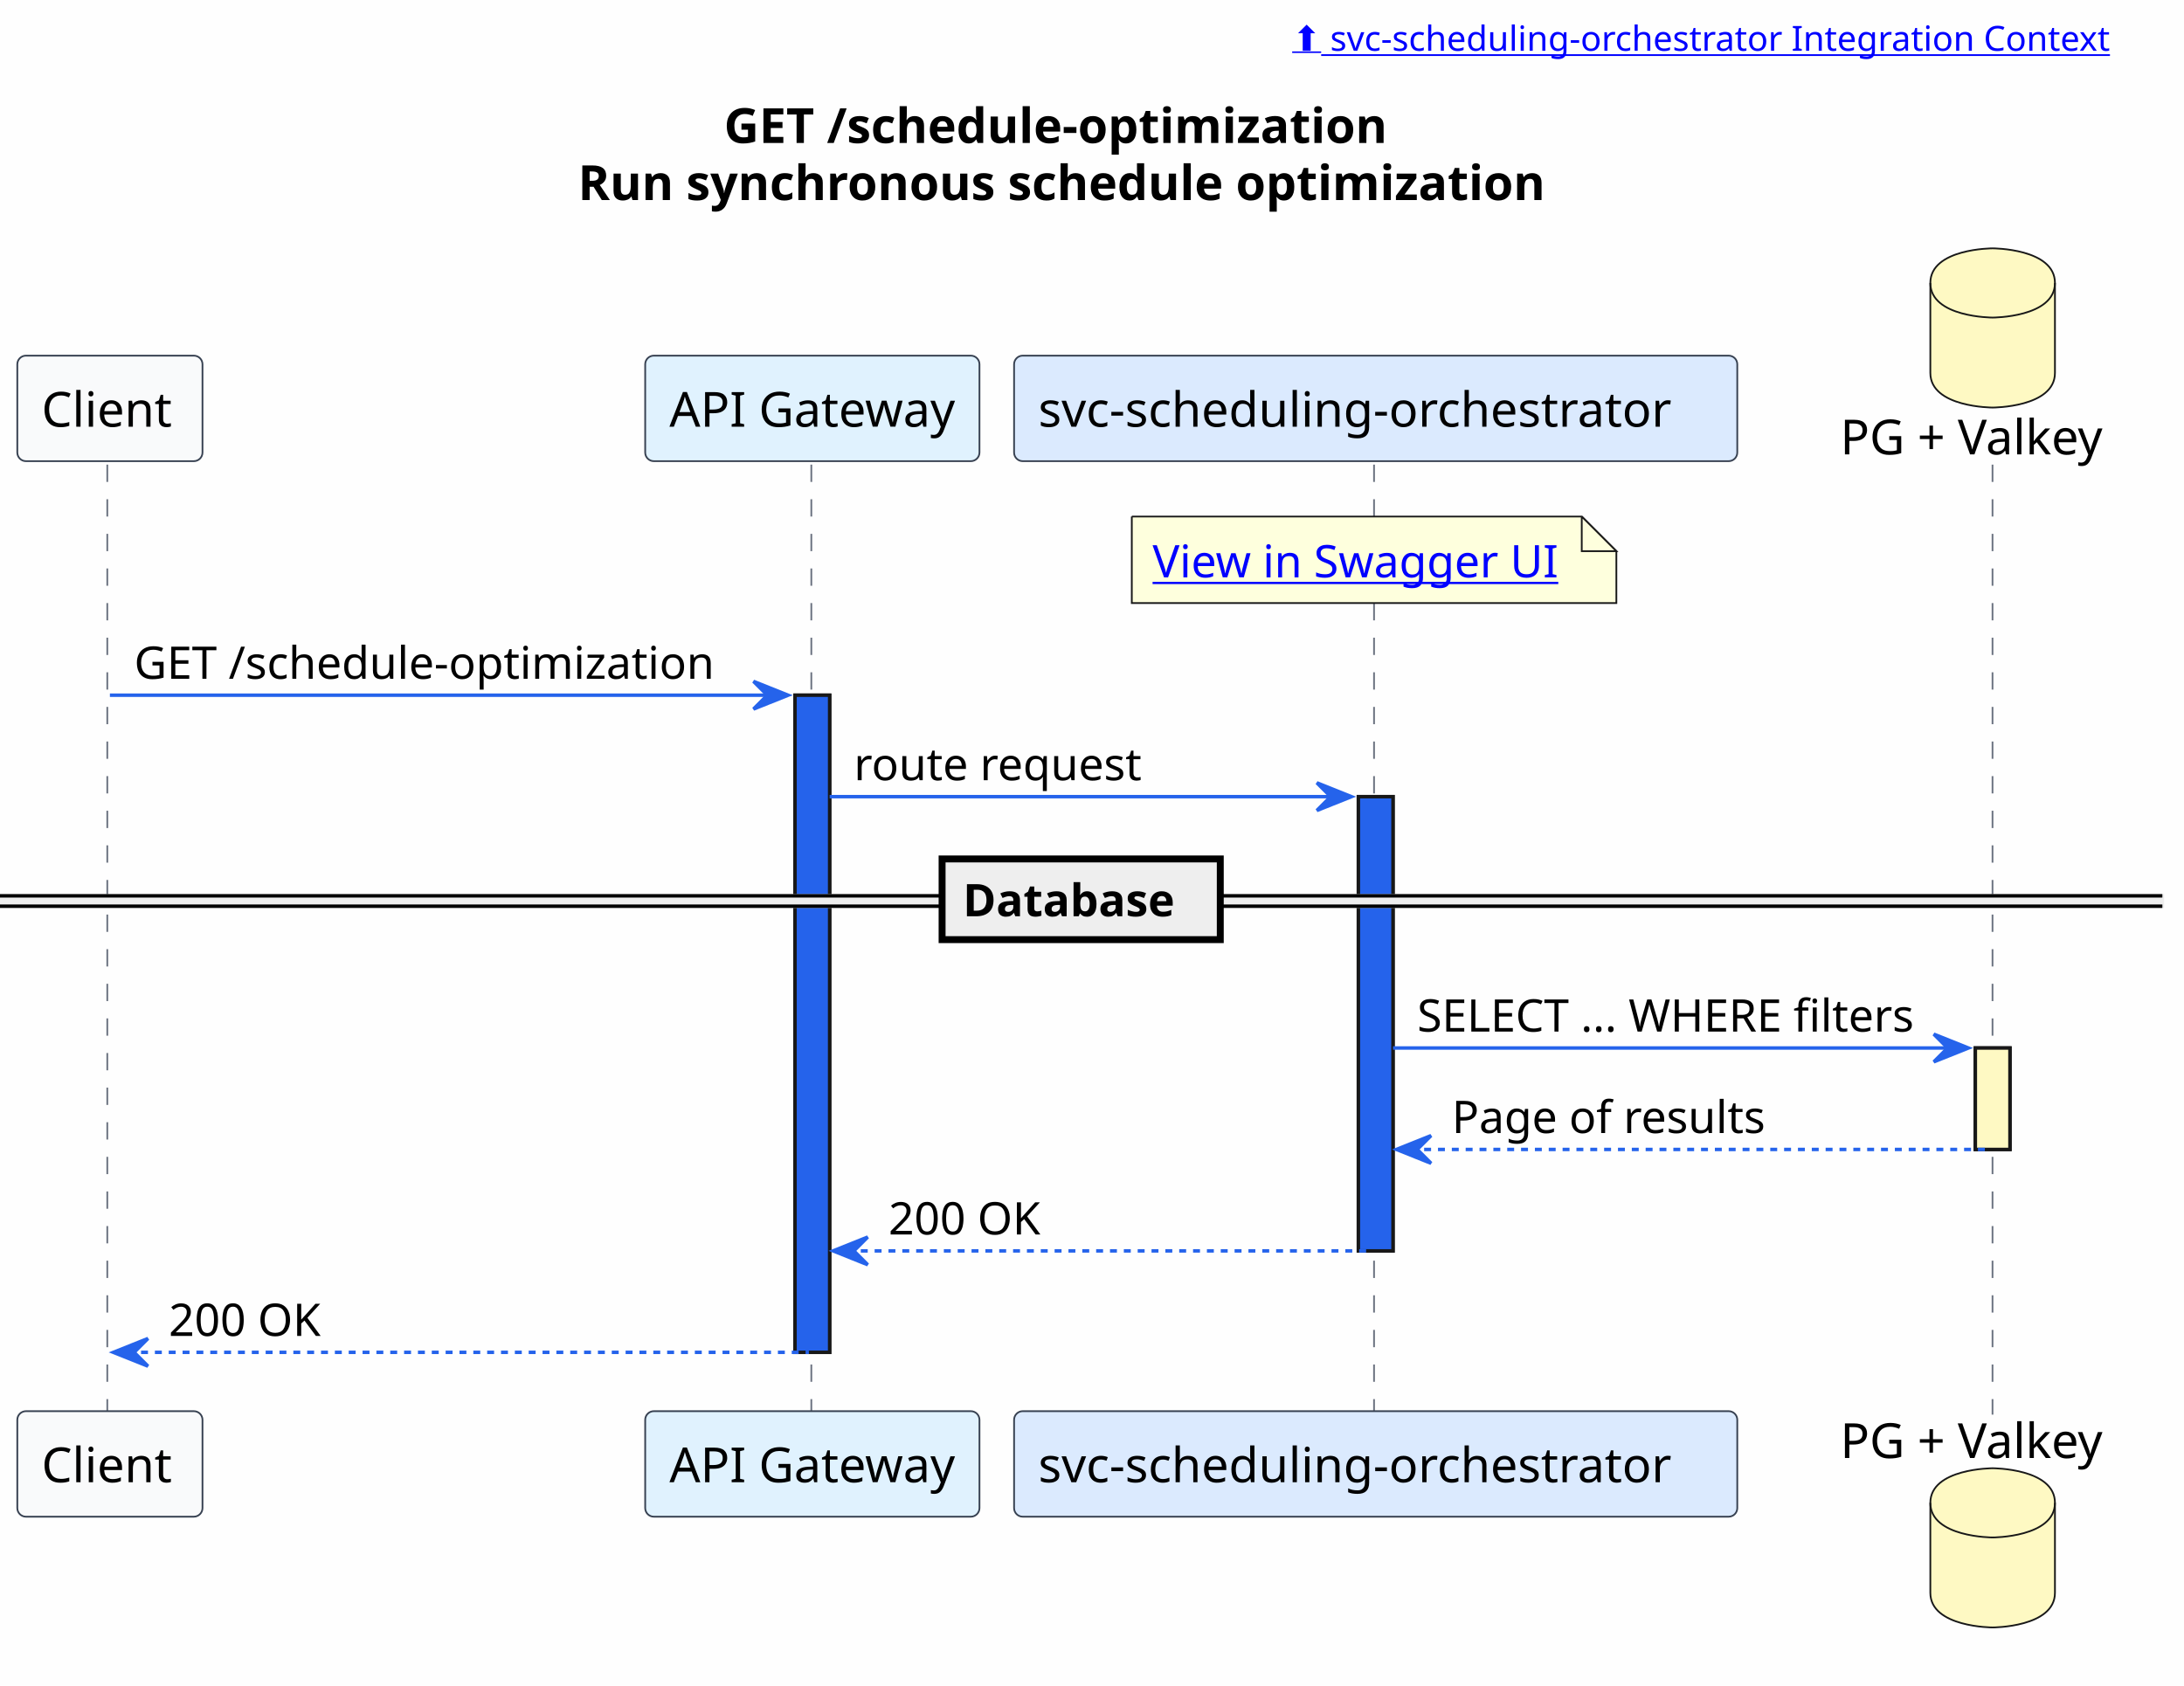
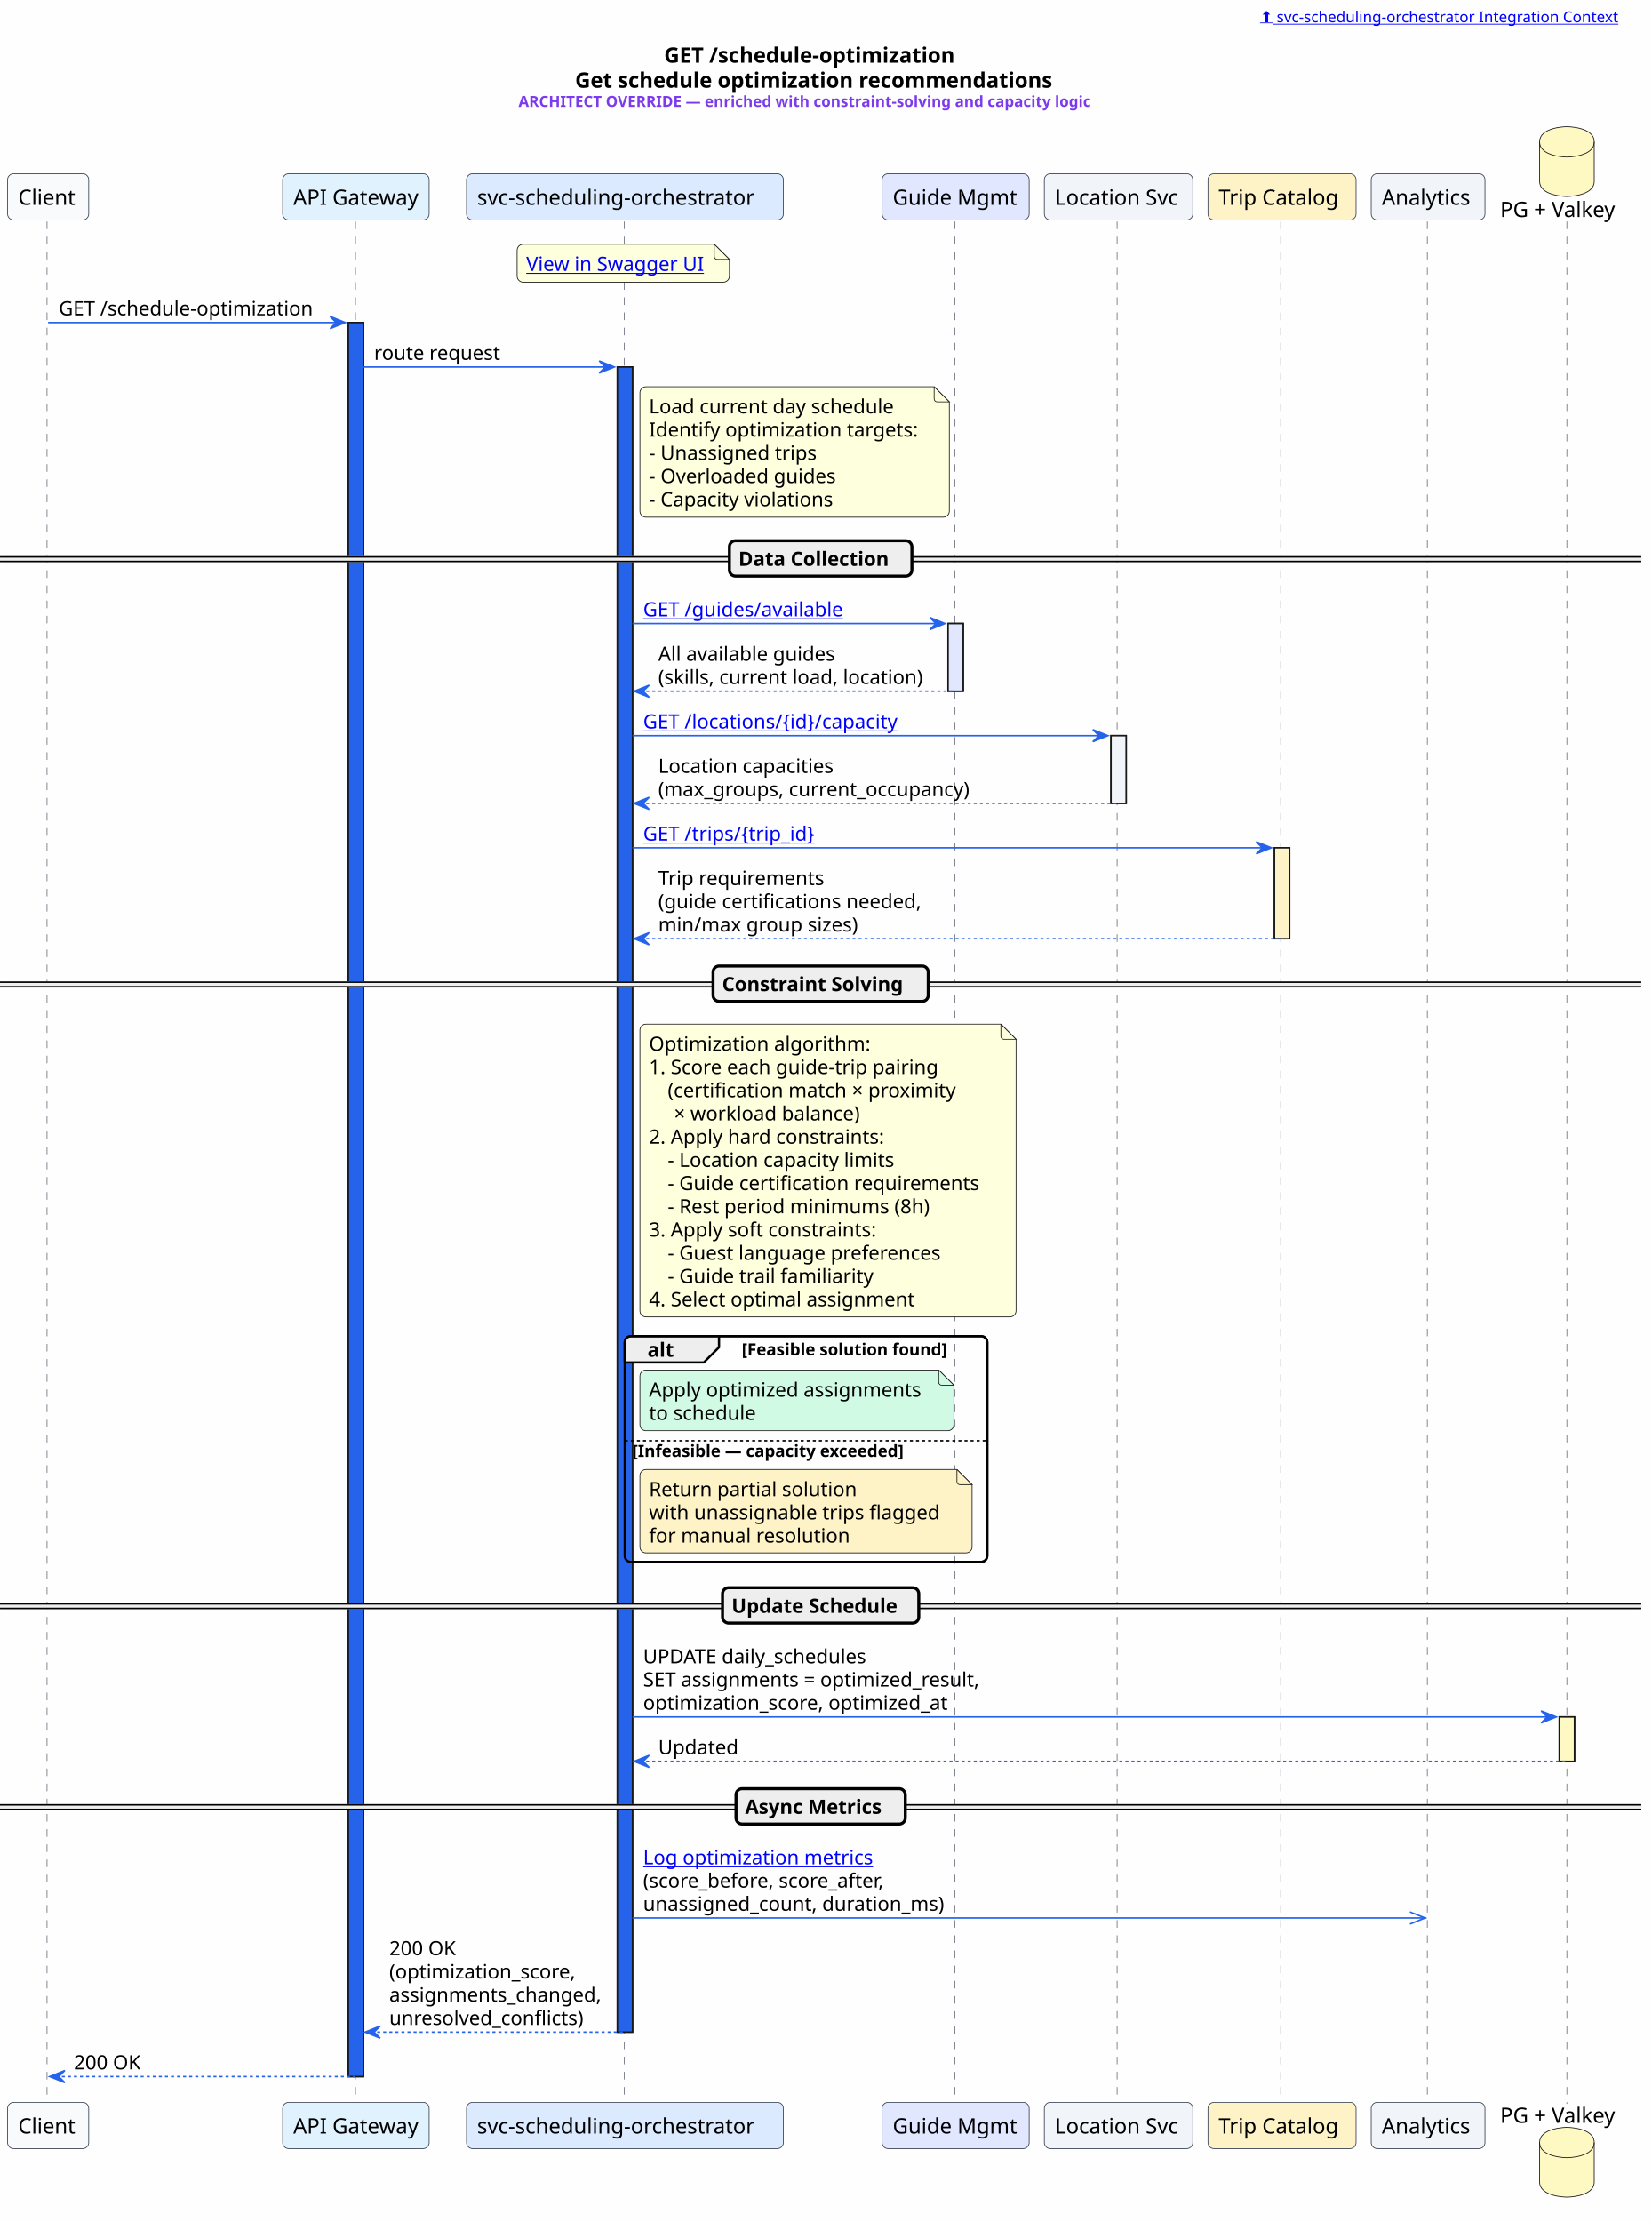
- <svg xmlns="http://www.w3.org/2000/svg" xmlns:xlink="http://www.w3.org/1999/xlink" contentStyleType="text/css" data-diagram-type="SEQUENCE" height="487px" preserveAspectRatio="none" style="width:631px;height:487px;background:#FEFEFE;" version="1.1" viewBox="0 0 631 487" width="631px" zoomAndPan="magnify">
+ <svg xmlns="http://www.w3.org/2000/svg" xmlns:xlink="http://www.w3.org/1999/xlink" contentStyleType="text/css" data-diagram-type="SEQUENCE" height="1465px" preserveAspectRatio="none" style="width:1089px;height:1465px;background:#FEFEFE;" version="1.1" viewBox="0 0 1089 1465" width="1089px" zoomAndPan="magnify">
  <defs />
  <g>
-     <rect fill="#FEFEFE" height="487" style="stroke:none;stroke-width:1;" width="631" x="0" y="0" />
-     <text fill="#000000" font-family="'Segoe UI'" font-size="14" font-weight="bold" lengthAdjust="spacing" textLength="205.406" x="209.172" y="41.312">GET /schedule-optimization</text>
-     <text fill="#000000" font-family="'Segoe UI'" font-size="14" font-weight="bold" lengthAdjust="spacing" textLength="289.789" x="166.981" y="57.801">Run synchronous schedule optimization</text>
-     <g>
-       <rect fill="#2563EB" height="189.863" style="stroke:#181818;stroke-width:1;" width="10" x="229.699" y="200.863" />
-     </g>
-     <g>
-       <rect fill="#2563EB" height="131.242" style="stroke:#181818;stroke-width:1;" width="10" x="392.462" y="230.174" />
-     </g>
-     <g>
-       <rect fill="#FEF9C3" height="29.311" style="stroke:#181818;stroke-width:1;" width="10" x="570.714" y="302.795" />
-     </g>
+     <rect fill="#FEFEFE" height="1465" style="stroke:none;stroke-width:1;" width="1089" x="0" y="0" />
+     <text fill="#000000" font-family="'Segoe UI'" font-size="14" font-weight="bold" lengthAdjust="spacing" textLength="205.406" x="437.955" y="41.312">GET /schedule-optimization</text>
+     <text fill="#000000" font-family="'Segoe UI'" font-size="14" font-weight="bold" lengthAdjust="spacing" textLength="322.882" x="379.217" y="57.801">Get schedule optimization recommendations</text>
+     <text fill="#7C3AED" font-family="'Segoe UI'" font-size="10" font-weight="bold" lengthAdjust="spacing" textLength="397.529" x="341.893" y="70.422">ARCHITECT OVERRIDE — enriched with constraint-solving and capacity logic</text>
+     <g>
+       <rect fill="#2563EB" height="1156.482" style="stroke:#181818;stroke-width:1;" width="10" x="229.699" y="212.641" />
+     </g>
+     <g>
+       <rect fill="#2563EB" height="1097.861" style="stroke:#181818;stroke-width:1;" width="10" x="407.118" y="241.951" />
+     </g>
+     <g>
+       <rect fill="#E0E7FF" height="44.621" style="stroke:#181818;stroke-width:1;" width="10" x="625.162" y="411.125" />
+     </g>
+     <g>
+       <rect fill="#F1F5F9" height="44.621" style="stroke:#181818;stroke-width:1;" width="10" x="732.619" y="485.057" />
+     </g>
+     <g>
+       <rect fill="#FEF3C7" height="59.932" style="stroke:#181818;stroke-width:1;" width="10" x="840.396" y="558.988" />
+     </g>
+     <g>
+       <rect fill="#FEF9C3" height="29.311" style="stroke:#181818;stroke-width:1;" width="10" x="1028.279" y="1132.018" />
+     </g>
+     <rect fill="none" height="148.818" rx="4" ry="4" style="stroke:#000000;stroke-width:1.5;" width="239.009" x="412" y="880.957" />
    <g class="participant-lifeline" data-entity-uid="part1" data-qualified-name="Client" id="part1-lifeline">
      <g>
-         <rect fill="#000000" fill-opacity="0" height="274.484" width="8" x="27.752" y="134.242" />
-         <line style="stroke:#6B7280;stroke-width:0.5;stroke-dasharray:5,5;" x1="31" x2="31" y1="134.242" y2="408.727" />
+         <rect fill="#000000" fill-opacity="0" height="1241.103" width="8" x="27.752" y="146.019" />
+         <line style="stroke:#6B7280;stroke-width:0.5;stroke-dasharray:5,5;" x1="31" x2="31" y1="146.019" y2="1387.123" />
      </g>
    </g>
    <g class="participant-lifeline" data-entity-uid="part2" data-qualified-name="GW" id="part2-lifeline">
      <g>
-         <rect fill="#000000" fill-opacity="0" height="274.484" width="8" x="230.699" y="134.242" />
-         <line style="stroke:#6B7280;stroke-width:0.5;stroke-dasharray:5,5;" x1="234.41" x2="234.41" y1="134.242" y2="408.727" />
+         <rect fill="#000000" fill-opacity="0" height="1241.103" width="8" x="230.699" y="146.019" />
+         <line style="stroke:#6B7280;stroke-width:0.5;stroke-dasharray:5,5;" x1="234.41" x2="234.41" y1="146.019" y2="1387.123" />
      </g>
    </g>
    <g class="participant-lifeline" data-entity-uid="part3" data-qualified-name="Svc" id="part3-lifeline">
      <g>
-         <rect fill="#000000" fill-opacity="0" height="274.484" width="8" x="393.462" y="134.242" />
-         <line style="stroke:#6B7280;stroke-width:0.5;stroke-dasharray:5,5;" x1="396.988" x2="396.988" y1="134.242" y2="408.727" />
-       </g>
-     </g>
-     <g class="participant-lifeline" data-entity-uid="part4" data-qualified-name="DB" id="part4-lifeline">
-       <g>
-         <rect fill="#000000" fill-opacity="0" height="274.484" width="8" x="571.714" y="134.242" />
-         <line style="stroke:#6B7280;stroke-width:0.5;stroke-dasharray:5,5;" x1="575.678" x2="575.678" y1="134.242" y2="408.727" />
+         <rect fill="#000000" fill-opacity="0" height="1241.103" width="8" x="408.118" y="146.019" />
+         <line style="stroke:#6B7280;stroke-width:0.5;stroke-dasharray:5,5;" x1="411.644" x2="411.644" y1="146.019" y2="1387.123" />
+       </g>
+     </g>
+     <g class="participant-lifeline" data-entity-uid="part4" data-qualified-name="GM" id="part4-lifeline">
+       <g>
+         <rect fill="#000000" fill-opacity="0" height="1241.103" width="8" x="626.162" y="146.019" />
+         <line style="stroke:#6B7280;stroke-width:0.5;stroke-dasharray:5,5;" x1="629.668" x2="629.668" y1="146.019" y2="1387.123" />
+       </g>
+     </g>
+     <g class="participant-lifeline" data-entity-uid="part5" data-qualified-name="LS" id="part5-lifeline">
+       <g>
+         <rect fill="#000000" fill-opacity="0" height="1241.103" width="8" x="733.619" y="146.019" />
+         <line style="stroke:#6B7280;stroke-width:0.5;stroke-dasharray:5,5;" x1="736.656" x2="736.656" y1="146.019" y2="1387.123" />
+       </g>
+     </g>
+     <g class="participant-lifeline" data-entity-uid="part6" data-qualified-name="TC" id="part6-lifeline">
+       <g>
+         <rect fill="#000000" fill-opacity="0" height="1241.103" width="8" x="841.396" y="146.019" />
+         <line style="stroke:#6B7280;stroke-width:0.5;stroke-dasharray:5,5;" x1="844.581" x2="844.581" y1="146.019" y2="1387.123" />
+       </g>
+     </g>
+     <g class="participant-lifeline" data-entity-uid="part7" data-qualified-name="AN" id="part7-lifeline">
+       <g>
+         <rect fill="#000000" fill-opacity="0" height="1241.103" width="8" x="937.727" y="146.019" />
+         <line style="stroke:#6B7280;stroke-width:0.5;stroke-dasharray:5,5;" x1="941.212" x2="941.212" y1="146.019" y2="1387.123" />
+       </g>
+     </g>
+     <g class="participant-lifeline" data-entity-uid="part8" data-qualified-name="DB" id="part8-lifeline">
+       <g>
+         <rect fill="#000000" fill-opacity="0" height="1241.103" width="8" x="1029.279" y="146.019" />
+         <line style="stroke:#6B7280;stroke-width:0.5;stroke-dasharray:5,5;" x1="1033.243" x2="1033.243" y1="146.019" y2="1387.123" />
      </g>
    </g>
    <g class="participant participant-head" data-entity-uid="part1" data-qualified-name="Client" id="part1-head">
      <a href="/applications/" target="_top" title="/applications/" xlink:actuate="onRequest" xlink:href="/applications/" xlink:show="new" xlink:title="/applications/" xlink:type="simple">
-         <rect fill="#F9FAFB" height="30.488" rx="2.5" ry="2.5" style="stroke:#374151;stroke-width:0.5;" width="53.505" x="5" y="102.754" />
-         <text fill="#000000" font-family="'Segoe UI'" font-size="14" lengthAdjust="spacing" textLength="39.505" x="12" y="123.289">Client</text>
+         <rect fill="#F9FAFB" height="30.488" rx="4" ry="4" style="stroke:#374151;stroke-width:0.5;" width="53.505" x="5" y="114.531" />
+         <text fill="#000000" font-family="'Segoe UI'" font-size="14" lengthAdjust="spacing" textLength="39.505" x="12" y="135.066">Client</text>
      </a>
    </g>
    <g class="participant participant-tail" data-entity-uid="part1" data-qualified-name="Client" id="part1-tail">
      <a href="/applications/" target="_top" title="/applications/" xlink:actuate="onRequest" xlink:href="/applications/" xlink:show="new" xlink:title="/applications/" xlink:type="simple">
-         <rect fill="#F9FAFB" height="30.488" rx="2.5" ry="2.5" style="stroke:#374151;stroke-width:0.5;" width="53.505" x="5" y="407.727" />
-         <text fill="#000000" font-family="'Segoe UI'" font-size="14" lengthAdjust="spacing" textLength="39.505" x="12" y="428.262">Client</text>
+         <rect fill="#F9FAFB" height="30.488" rx="4" ry="4" style="stroke:#374151;stroke-width:0.5;" width="53.505" x="5" y="1386.123" />
+         <text fill="#000000" font-family="'Segoe UI'" font-size="14" lengthAdjust="spacing" textLength="39.505" x="12" y="1406.658">Client</text>
      </a>
    </g>
    <g class="participant participant-head" data-entity-uid="part2" data-qualified-name="GW" id="part2-head">
      <a href="/actors/#api-gateway" target="_top" title="/actors/#api-gateway" xlink:actuate="onRequest" xlink:href="/actors/#api-gateway" xlink:show="new" xlink:title="/actors/#api-gateway" xlink:type="simple">
-         <rect fill="#E0F2FE" height="30.488" rx="2.5" ry="2.5" style="stroke:#374151;stroke-width:0.5;" width="96.578" x="186.41" y="102.754" />
-         <text fill="#000000" font-family="'Segoe UI'" font-size="14" lengthAdjust="spacing" textLength="82.578" x="193.41" y="123.289">API Gateway</text>
+         <rect fill="#E0F2FE" height="30.488" rx="4" ry="4" style="stroke:#374151;stroke-width:0.5;" width="96.578" x="186.41" y="114.531" />
+         <text fill="#000000" font-family="'Segoe UI'" font-size="14" lengthAdjust="spacing" textLength="82.578" x="193.41" y="135.066">API Gateway</text>
      </a>
    </g>
    <g class="participant participant-tail" data-entity-uid="part2" data-qualified-name="GW" id="part2-tail">
      <a href="/actors/#api-gateway" target="_top" title="/actors/#api-gateway" xlink:actuate="onRequest" xlink:href="/actors/#api-gateway" xlink:show="new" xlink:title="/actors/#api-gateway" xlink:type="simple">
-         <rect fill="#E0F2FE" height="30.488" rx="2.5" ry="2.5" style="stroke:#374151;stroke-width:0.5;" width="96.578" x="186.41" y="407.727" />
-         <text fill="#000000" font-family="'Segoe UI'" font-size="14" lengthAdjust="spacing" textLength="82.578" x="193.41" y="428.262">API Gateway</text>
+         <rect fill="#E0F2FE" height="30.488" rx="4" ry="4" style="stroke:#374151;stroke-width:0.5;" width="96.578" x="186.41" y="1386.123" />
+         <text fill="#000000" font-family="'Segoe UI'" font-size="14" lengthAdjust="spacing" textLength="82.578" x="193.41" y="1406.658">API Gateway</text>
      </a>
    </g>
    <g class="participant participant-head" data-entity-uid="part3" data-qualified-name="Svc" id="part3-head">
      <a href="/microservices/svc-scheduling-orchestrator/" target="_top" title="/microservices/svc-scheduling-orchestrator/" xlink:actuate="onRequest" xlink:href="/microservices/svc-scheduling-orchestrator/" xlink:show="new" xlink:title="/microservices/svc-scheduling-orchestrator/" xlink:type="simple">
-         <rect fill="#DBEAFE" height="30.488" rx="2.5" ry="2.5" style="stroke:#374151;stroke-width:0.5;" width="208.947" x="292.988" y="102.754" />
-         <text fill="#000000" font-family="'Segoe UI'" font-size="14" lengthAdjust="spacing" textLength="194.947" x="299.988" y="123.289">svc-scheduling-orchestrator</text>
+         <rect fill="#DBEAFE" height="30.488" rx="4" ry="4" style="stroke:#374151;stroke-width:0.5;" width="208.947" x="307.644" y="114.531" />
+         <text fill="#000000" font-family="'Segoe UI'" font-size="14" lengthAdjust="spacing" textLength="194.947" x="314.644" y="135.066">svc-scheduling-orchestrator</text>
      </a>
    </g>
    <g class="participant participant-tail" data-entity-uid="part3" data-qualified-name="Svc" id="part3-tail">
      <a href="/microservices/svc-scheduling-orchestrator/" target="_top" title="/microservices/svc-scheduling-orchestrator/" xlink:actuate="onRequest" xlink:href="/microservices/svc-scheduling-orchestrator/" xlink:show="new" xlink:title="/microservices/svc-scheduling-orchestrator/" xlink:type="simple">
-         <rect fill="#DBEAFE" height="30.488" rx="2.5" ry="2.5" style="stroke:#374151;stroke-width:0.5;" width="208.947" x="292.988" y="407.727" />
-         <text fill="#000000" font-family="'Segoe UI'" font-size="14" lengthAdjust="spacing" textLength="194.947" x="299.988" y="428.262">svc-scheduling-orchestrator</text>
-       </a>
-     </g>
-     <g class="participant participant-head" data-entity-uid="part4" data-qualified-name="DB" id="part4-head">
+         <rect fill="#DBEAFE" height="30.488" rx="4" ry="4" style="stroke:#374151;stroke-width:0.5;" width="208.947" x="307.644" y="1386.123" />
+         <text fill="#000000" font-family="'Segoe UI'" font-size="14" lengthAdjust="spacing" textLength="194.947" x="314.644" y="1406.658">svc-scheduling-orchestrator</text>
+       </a>
+     </g>
+     <g class="participant participant-head" data-entity-uid="part4" data-qualified-name="GM" id="part4-head">
+       <a href="/microservices/svc-guide-management/" target="_top" title="/microservices/svc-guide-management/" xlink:actuate="onRequest" xlink:href="/microservices/svc-guide-management/" xlink:show="new" xlink:title="/microservices/svc-guide-management/" xlink:type="simple">
+         <rect fill="#E0E7FF" height="30.488" rx="4" ry="4" style="stroke:#374151;stroke-width:0.5;" width="96.988" x="581.668" y="114.531" />
+         <text fill="#000000" font-family="'Segoe UI'" font-size="14" lengthAdjust="spacing" textLength="82.988" x="588.668" y="135.066">Guide Mgmt</text>
+       </a>
+     </g>
+     <g class="participant participant-tail" data-entity-uid="part4" data-qualified-name="GM" id="part4-tail">
+       <a href="/microservices/svc-guide-management/" target="_top" title="/microservices/svc-guide-management/" xlink:actuate="onRequest" xlink:href="/microservices/svc-guide-management/" xlink:show="new" xlink:title="/microservices/svc-guide-management/" xlink:type="simple">
+         <rect fill="#E0E7FF" height="30.488" rx="4" ry="4" style="stroke:#374151;stroke-width:0.5;" width="96.988" x="581.668" y="1386.123" />
+         <text fill="#000000" font-family="'Segoe UI'" font-size="14" lengthAdjust="spacing" textLength="82.988" x="588.668" y="1406.658">Guide Mgmt</text>
+       </a>
+     </g>
+     <g class="participant participant-head" data-entity-uid="part5" data-qualified-name="LS" id="part5-head">
+       <a href="/microservices/svc-location-services/" target="_top" title="/microservices/svc-location-services/" xlink:actuate="onRequest" xlink:href="/microservices/svc-location-services/" xlink:show="new" xlink:title="/microservices/svc-location-services/" xlink:type="simple">
+         <rect fill="#F1F5F9" height="30.488" rx="4" ry="4" style="stroke:#374151;stroke-width:0.5;" width="97.925" x="688.656" y="114.531" />
+         <text fill="#000000" font-family="'Segoe UI'" font-size="14" lengthAdjust="spacing" textLength="83.925" x="695.656" y="135.066">Location Svc</text>
+       </a>
+     </g>
+     <g class="participant participant-tail" data-entity-uid="part5" data-qualified-name="LS" id="part5-tail">
+       <a href="/microservices/svc-location-services/" target="_top" title="/microservices/svc-location-services/" xlink:actuate="onRequest" xlink:href="/microservices/svc-location-services/" xlink:show="new" xlink:title="/microservices/svc-location-services/" xlink:type="simple">
+         <rect fill="#F1F5F9" height="30.488" rx="4" ry="4" style="stroke:#374151;stroke-width:0.5;" width="97.925" x="688.656" y="1386.123" />
+         <text fill="#000000" font-family="'Segoe UI'" font-size="14" lengthAdjust="spacing" textLength="83.925" x="695.656" y="1406.658">Location Svc</text>
+       </a>
+     </g>
+     <g class="participant participant-head" data-entity-uid="part6" data-qualified-name="TC" id="part6-head">
+       <a href="/microservices/svc-trip-catalog/" target="_top" title="/microservices/svc-trip-catalog/" xlink:actuate="onRequest" xlink:href="/microservices/svc-trip-catalog/" xlink:show="new" xlink:title="/microservices/svc-trip-catalog/" xlink:type="simple">
+         <rect fill="#FEF3C7" height="30.488" rx="4" ry="4" style="stroke:#374151;stroke-width:0.5;" width="97.631" x="796.581" y="114.531" />
+         <text fill="#000000" font-family="'Segoe UI'" font-size="14" lengthAdjust="spacing" textLength="83.631" x="803.581" y="135.066">Trip Catalog</text>
+       </a>
+     </g>
+     <g class="participant participant-tail" data-entity-uid="part6" data-qualified-name="TC" id="part6-tail">
+       <a href="/microservices/svc-trip-catalog/" target="_top" title="/microservices/svc-trip-catalog/" xlink:actuate="onRequest" xlink:href="/microservices/svc-trip-catalog/" xlink:show="new" xlink:title="/microservices/svc-trip-catalog/" xlink:type="simple">
+         <rect fill="#FEF3C7" height="30.488" rx="4" ry="4" style="stroke:#374151;stroke-width:0.5;" width="97.631" x="796.581" y="1386.123" />
+         <text fill="#000000" font-family="'Segoe UI'" font-size="14" lengthAdjust="spacing" textLength="83.631" x="803.581" y="1406.658">Trip Catalog</text>
+       </a>
+     </g>
+     <g class="participant participant-head" data-entity-uid="part7" data-qualified-name="AN" id="part7-head">
+       <a href="/microservices/svc-analytics/" target="_top" title="/microservices/svc-analytics/" xlink:actuate="onRequest" xlink:href="/microservices/svc-analytics/" xlink:show="new" xlink:title="/microservices/svc-analytics/" xlink:type="simple">
+         <rect fill="#F1F5F9" height="30.488" rx="4" ry="4" style="stroke:#374151;stroke-width:0.5;" width="75.031" x="904.212" y="114.531" />
+         <text fill="#000000" font-family="'Segoe UI'" font-size="14" lengthAdjust="spacing" textLength="61.031" x="911.212" y="135.066">Analytics</text>
+       </a>
+     </g>
+     <g class="participant participant-tail" data-entity-uid="part7" data-qualified-name="AN" id="part7-tail">
+       <a href="/microservices/svc-analytics/" target="_top" title="/microservices/svc-analytics/" xlink:actuate="onRequest" xlink:href="/microservices/svc-analytics/" xlink:show="new" xlink:title="/microservices/svc-analytics/" xlink:type="simple">
+         <rect fill="#F1F5F9" height="30.488" rx="4" ry="4" style="stroke:#374151;stroke-width:0.5;" width="75.031" x="904.212" y="1386.123" />
+         <text fill="#000000" font-family="'Segoe UI'" font-size="14" lengthAdjust="spacing" textLength="61.031" x="911.212" y="1406.658">Analytics</text>
+       </a>
+     </g>
+     <g class="participant participant-head" data-entity-uid="part8" data-qualified-name="DB" id="part8-head">
      <a href="/microservices/svc-scheduling-orchestrator/#data-store" target="_top" title="/microservices/svc-scheduling-orchestrator/#data-store" xlink:actuate="onRequest" xlink:href="/microservices/svc-scheduling-orchestrator/#data-store" xlink:show="new" xlink:title="/microservices/svc-scheduling-orchestrator/#data-store" xlink:type="simple">
-         <text fill="#000000" font-family="'Segoe UI'" font-size="14" lengthAdjust="spacing" textLength="82.072" x="531.678" y="131.289">PG + Valkey</text>
-         <path d="M557.714,81.754 C557.714,71.754 575.714,71.754 575.714,71.754 C575.714,71.754 593.714,71.754 593.714,81.754 L593.714,107.754 C593.714,117.754 575.714,117.754 575.714,117.754 C575.714,117.754 557.714,117.754 557.714,107.754 L557.714,81.754" fill="#FEF9C3" style="stroke:#181818;stroke-width:0.5;" />
-         <path d="M557.714,81.754 C557.714,91.754 575.714,91.754 575.714,91.754 C575.714,91.754 593.714,91.754 593.714,81.754" fill="none" style="stroke:#181818;stroke-width:0.5;" />
-       </a>
-     </g>
-     <g class="participant participant-tail" data-entity-uid="part4" data-qualified-name="DB" id="part4-tail">
+         <text fill="#000000" font-family="'Segoe UI'" font-size="14" lengthAdjust="spacing" textLength="82.072" x="989.243" y="143.066">PG + Valkey</text>
+         <path d="M1015.279,93.531 C1015.279,83.531 1033.279,83.531 1033.279,83.531 C1033.279,83.531 1051.279,83.531 1051.279,93.531 L1051.279,119.531 C1051.279,129.531 1033.279,129.531 1033.279,129.531 C1033.279,129.531 1015.279,129.531 1015.279,119.531 L1015.279,93.531" fill="#FEF9C3" style="stroke:#181818;stroke-width:0.5;" />
+         <path d="M1015.279,93.531 C1015.279,103.531 1033.279,103.531 1033.279,103.531 C1033.279,103.531 1051.279,103.531 1051.279,93.531" fill="none" style="stroke:#181818;stroke-width:0.5;" />
+       </a>
+     </g>
+     <g class="participant participant-tail" data-entity-uid="part8" data-qualified-name="DB" id="part8-tail">
      <a href="/microservices/svc-scheduling-orchestrator/#data-store" target="_top" title="/microservices/svc-scheduling-orchestrator/#data-store" xlink:actuate="onRequest" xlink:href="/microservices/svc-scheduling-orchestrator/#data-store" xlink:show="new" xlink:title="/microservices/svc-scheduling-orchestrator/#data-store" xlink:type="simple">
-         <text fill="#000000" font-family="'Segoe UI'" font-size="14" lengthAdjust="spacing" textLength="82.072" x="531.678" y="421.262">PG + Valkey</text>
-         <path d="M557.714,434.215 C557.714,424.215 575.714,424.215 575.714,424.215 C575.714,424.215 593.714,424.215 593.714,434.215 L593.714,460.215 C593.714,470.215 575.714,470.215 575.714,470.215 C575.714,470.215 557.714,470.215 557.714,460.215 L557.714,434.215" fill="#FEF9C3" style="stroke:#181818;stroke-width:0.5;" />
-         <path d="M557.714,434.215 C557.714,444.215 575.714,444.215 575.714,444.215 C575.714,444.215 593.714,444.215 593.714,434.215" fill="none" style="stroke:#181818;stroke-width:0.5;" />
-       </a>
-     </g>
-     <g>
-       <rect fill="#2563EB" height="189.863" style="stroke:#181818;stroke-width:1;" width="10" x="229.699" y="200.863" />
-     </g>
-     <g>
-       <rect fill="#2563EB" height="131.242" style="stroke:#181818;stroke-width:1;" width="10" x="392.462" y="230.174" />
-     </g>
-     <g>
-       <rect fill="#FEF9C3" height="29.311" style="stroke:#181818;stroke-width:1;" width="10" x="570.714" y="302.795" />
-     </g>
-     <path d="M327,149.242 L327,174.242 L467,174.242 L467,159.242 L457,149.242 L327,149.242" fill="#FEFFDD" style="stroke:#181818;stroke-width:0.5;" />
-     <path d="M457,149.242 L457,159.242 L467,159.242 L457,149.242" fill="#FEFFDD" style="stroke:#181818;stroke-width:0.5;" />
+         <text fill="#000000" font-family="'Segoe UI'" font-size="14" lengthAdjust="spacing" textLength="82.072" x="989.243" y="1399.658">PG + Valkey</text>
+         <path d="M1015.279,1412.611 C1015.279,1402.611 1033.279,1402.611 1033.279,1402.611 C1033.279,1402.611 1051.279,1402.611 1051.279,1412.611 L1051.279,1438.611 C1051.279,1448.611 1033.279,1448.611 1033.279,1448.611 C1033.279,1448.611 1015.279,1448.611 1015.279,1438.611 L1015.279,1412.611" fill="#FEF9C3" style="stroke:#181818;stroke-width:0.5;" />
+         <path d="M1015.279,1412.611 C1015.279,1422.611 1033.279,1422.611 1033.279,1422.611 C1033.279,1422.611 1051.279,1422.611 1051.279,1412.611" fill="none" style="stroke:#181818;stroke-width:0.5;" />
+       </a>
+     </g>
+     <g>
+       <rect fill="#2563EB" height="1156.482" style="stroke:#181818;stroke-width:1;" width="10" x="229.699" y="212.641" />
+     </g>
+     <g>
+       <rect fill="#2563EB" height="1097.861" style="stroke:#181818;stroke-width:1;" width="10" x="407.118" y="241.951" />
+     </g>
+     <g>
+       <rect fill="#E0E7FF" height="44.621" style="stroke:#181818;stroke-width:1;" width="10" x="625.162" y="411.125" />
+     </g>
+     <g>
+       <rect fill="#F1F5F9" height="44.621" style="stroke:#181818;stroke-width:1;" width="10" x="732.619" y="485.057" />
+     </g>
+     <g>
+       <rect fill="#FEF3C7" height="59.932" style="stroke:#181818;stroke-width:1;" width="10" x="840.396" y="558.988" />
+     </g>
+     <g>
+       <rect fill="#FEF9C3" height="29.311" style="stroke:#181818;stroke-width:1;" width="10" x="1028.279" y="1132.018" />
+     </g>
+     <path d="M341,165.019 L341,182.019 A4,4 0 0 0 345,186.019 L477,186.019 A4,4 0 0 0 481,182.019 L481,171.019 L471,161.019 L345,161.019 A4,4 0 0 0 341,165.019" fill="#FEFFDD" style="stroke:#181818;stroke-width:0.5;" />
+     <path d="M471,161.019 L471,169.019 A2,2 0 0 0 473,171.019 L481,171.019 L471,161.019" fill="#FEFFDD" style="stroke:#181818;stroke-width:0.5;" />
    <a href="/services/api/svc-scheduling-orchestrator.html" target="_top" title="/services/api/svc-scheduling-orchestrator.html" xlink:actuate="onRequest" xlink:href="/services/api/svc-scheduling-orchestrator.html" xlink:show="new" xlink:title="/services/api/svc-scheduling-orchestrator.html" xlink:type="simple">
-       <text fill="#0000FF" font-family="'Segoe UI'" font-size="13" lengthAdjust="spacing" text-decoration="underline" textLength="119.406" x="333" y="166.81">View in Swagger UI</text>
+       <text fill="#0000FF" font-family="'Segoe UI'" font-size="13" lengthAdjust="spacing" text-decoration="underline" textLength="119.406" x="347" y="178.588">View in Swagger UI</text>
    </a>
    <g class="message" data-entity-1="part1" data-entity-2="part2" id="msg1">
-       <polygon fill="#2563EB" points="217.699,196.863,227.699,200.863,217.699,204.863,221.699,200.863" style="stroke:#2563EB;stroke-width:1;" />
-       <line style="stroke:#2563EB;stroke-width:1;" x1="31.752" x2="223.699" y1="200.863" y2="200.863" />
-       <text fill="#000000" font-family="'Segoe UI'" font-size="13" lengthAdjust="spacing" textLength="178.947" x="38.752" y="196.121">GET /schedule-optimization</text>
+       <polygon fill="#2563EB" points="217.699,208.641,227.699,212.641,217.699,216.641,221.699,212.641" style="stroke:#2563EB;stroke-width:1;" />
+       <line style="stroke:#2563EB;stroke-width:1;" x1="31.752" x2="223.699" y1="212.641" y2="212.641" />
+       <text fill="#000000" font-family="'Segoe UI'" font-size="13" lengthAdjust="spacing" textLength="178.947" x="38.752" y="207.898">GET /schedule-optimization</text>
    </g>
    <g class="message" data-entity-1="part2" data-entity-2="part3" id="msg2">
-       <polygon fill="#2563EB" points="380.462,226.174,390.462,230.174,380.462,234.174,384.462,230.174" style="stroke:#2563EB;stroke-width:1;" />
-       <line style="stroke:#2563EB;stroke-width:1;" x1="239.699" x2="386.462" y1="230.174" y2="230.174" />
-       <text fill="#000000" font-family="'Segoe UI'" font-size="13" lengthAdjust="spacing" textLength="85.135" x="246.699" y="225.432">route request</text>
-     </g>
-     <rect fill="#EEEEEE" height="3" style="stroke:#EEEEEE;stroke-width:1;" width="624.75" x="0" y="258.829" />
-     <line style="stroke:#000000;stroke-width:1;" x1="0" x2="624.75" y1="258.829" y2="258.829" />
-     <line style="stroke:#000000;stroke-width:1;" x1="0" x2="624.75" y1="261.829" y2="261.829" />
-     <rect fill="#EEEEEE" height="23.311" style="stroke:#000000;stroke-width:2;" width="80.371" x="272.19" y="248.174" />
-     <text fill="#000000" font-family="'Segoe UI'" font-size="13" font-weight="bold" lengthAdjust="spacing" textLength="62.086" x="278.19" y="264.742">Database</text>
+       <polygon fill="#2563EB" points="395.118,237.951,405.118,241.951,395.118,245.951,399.118,241.951" style="stroke:#2563EB;stroke-width:1;" />
+       <line style="stroke:#2563EB;stroke-width:1;" x1="239.699" x2="401.118" y1="241.951" y2="241.951" />
+       <text fill="#000000" font-family="'Segoe UI'" font-size="13" lengthAdjust="spacing" textLength="85.135" x="246.699" y="237.209">route request</text>
+     </g>
+     <path d="M422,258.951 L422,336.951 A4,4 0 0 0 426,340.951 L622,340.951 A4,4 0 0 0 626,336.951 L626,264.951 L616,254.951 L426,254.951 A4,4 0 0 0 422,258.951" fill="#FEFFDD" style="stroke:#181818;stroke-width:0.5;" />
+     <path d="M616,254.951 L616,262.951 A2,2 0 0 0 618,264.951 L626,264.951 L616,254.951" fill="#FEFFDD" style="stroke:#181818;stroke-width:0.5;" />
+     <text fill="#000000" font-family="'Segoe UI'" font-size="13" lengthAdjust="spacing" textLength="166.156" x="428" y="272.519">Load current day schedule</text>
+     <text fill="#000000" font-family="'Segoe UI'" font-size="13" lengthAdjust="spacing" textLength="183.955" x="428" y="287.83">Identify optimization targets:</text>
+     <text fill="#000000" font-family="'Segoe UI'" font-size="13" lengthAdjust="spacing" textLength="117.362" x="428" y="303.141">- Unassigned trips</text>
+     <text fill="#000000" font-family="'Segoe UI'" font-size="13" lengthAdjust="spacing" textLength="129.651" x="428" y="318.451">- Overloaded guides</text>
+     <text fill="#000000" font-family="'Segoe UI'" font-size="13" lengthAdjust="spacing" textLength="130.064" x="428" y="333.762">- Capacity violations</text>
+     <rect fill="#EEEEEE" height="3" rx="4" ry="4" style="stroke:#EEEEEE;stroke-width:1;" width="1082.315" x="0" y="367.159" />
+     <line style="stroke:#000000;stroke-width:1;" x1="0" x2="1082.315" y1="367.159" y2="367.159" />
+     <line style="stroke:#000000;stroke-width:1;" x1="0" x2="1082.315" y1="370.159" y2="370.159" />
+     <rect fill="#EEEEEE" height="23.311" rx="4" ry="4" style="stroke:#000000;stroke-width:2;" width="120.323" x="480.996" y="356.504" />
+     <text fill="#000000" font-family="'Segoe UI'" font-size="13" font-weight="bold" lengthAdjust="spacing" textLength="102.039" x="486.996" y="373.072">Data Collection</text>
    <g class="message" data-entity-1="part3" data-entity-2="part4" id="msg3">
-       <polygon fill="#2563EB" points="558.714,298.795,568.714,302.795,558.714,306.795,562.714,302.795" style="stroke:#2563EB;stroke-width:1;" />
-       <line style="stroke:#2563EB;stroke-width:1;" x1="402.462" x2="564.714" y1="302.795" y2="302.795" />
-       <text fill="#000000" font-family="'Segoe UI'" font-size="13" lengthAdjust="spacing" textLength="149.252" x="409.462" y="298.053">SELECT ... WHERE filters</text>
+       <polygon fill="#2563EB" points="613.162,407.125,623.162,411.125,613.162,415.125,617.162,411.125" style="stroke:#2563EB;stroke-width:1;" />
+       <line style="stroke:#2563EB;stroke-width:1;" x1="417.118" x2="619.162" y1="411.125" y2="411.125" />
+       <a href="/microservices/svc-guide-management/#get-guidesavailable-list-available-guides" target="_top" title="/microservices/svc-guide-management/#get-guidesavailable-list-available-guides" xlink:actuate="onRequest" xlink:href="/microservices/svc-guide-management/#get-guidesavailable-list-available-guides" xlink:show="new" xlink:title="/microservices/svc-guide-management/#get-guidesavailable-list-available-guides" xlink:type="simple">
+         <text fill="#0000FF" font-family="'Segoe UI'" font-size="13" lengthAdjust="spacing" text-decoration="underline" textLength="139.356" x="424.118" y="406.383">GET /guides/available</text>
+       </a>
    </g>
    <g class="message" data-entity-1="part4" data-entity-2="part3" id="msg4">
-       <polygon fill="#2563EB" points="413.462,328.106,403.462,332.106,413.462,336.106,409.462,332.106" style="stroke:#2563EB;stroke-width:1;" />
-       <line style="stroke:#2563EB;stroke-width:1;stroke-dasharray:2,2;" x1="407.462" x2="574.714" y1="332.106" y2="332.106" />
-       <text fill="#000000" font-family="'Segoe UI'" font-size="13" lengthAdjust="spacing" textLength="93.209" x="419.462" y="327.363">Page of results</text>
-     </g>
-     <g class="message" data-entity-1="part3" data-entity-2="part2" id="msg5">
-       <polygon fill="#2563EB" points="250.699,357.416,240.699,361.416,250.699,365.416,246.699,361.416" style="stroke:#2563EB;stroke-width:1;" />
-       <line style="stroke:#2563EB;stroke-width:1;stroke-dasharray:2,2;" x1="244.699" x2="396.462" y1="361.416" y2="361.416" />
-       <text fill="#000000" font-family="'Segoe UI'" font-size="13" lengthAdjust="spacing" textLength="47.36" x="256.699" y="356.674">200 OK</text>
-     </g>
-     <g class="message" data-entity-1="part2" data-entity-2="part1" id="msg6">
-       <polygon fill="#2563EB" points="42.752,386.727,32.752,390.727,42.752,394.727,38.752,390.727" style="stroke:#2563EB;stroke-width:1;" />
-       <line style="stroke:#2563EB;stroke-width:1;stroke-dasharray:2,2;" x1="36.752" x2="233.699" y1="390.727" y2="390.727" />
-       <text fill="#000000" font-family="'Segoe UI'" font-size="13" lengthAdjust="spacing" textLength="47.36" x="48.752" y="385.984">200 OK</text>
+       <polygon fill="#2563EB" points="428.118,451.746,418.118,455.746,428.118,459.746,424.118,455.746" style="stroke:#2563EB;stroke-width:1;" />
+       <line style="stroke:#2563EB;stroke-width:1;stroke-dasharray:2,2;" x1="422.118" x2="629.162" y1="455.746" y2="455.746" />
+       <text fill="#000000" font-family="'Segoe UI'" font-size="13" lengthAdjust="spacing" textLength="121.659" x="434.118" y="435.693">All available guides</text>
+       <text fill="#000000" font-family="'Segoe UI'" font-size="13" lengthAdjust="spacing" textLength="184.044" x="434.118" y="451.004">(skills, current load, location)</text>
+     </g>
+     <g class="message" data-entity-1="part3" data-entity-2="part5" id="msg5">
+       <polygon fill="#2563EB" points="720.619,481.057,730.619,485.057,720.619,489.057,724.619,485.057" style="stroke:#2563EB;stroke-width:1;" />
+       <line style="stroke:#2563EB;stroke-width:1;" x1="417.118" x2="726.619" y1="485.057" y2="485.057" />
+       <a href="/microservices/svc-location-services/#get-locationslocation_id-get-location-details" target="_top" title="/microservices/svc-location-services/#get-locationslocation_id-get-location-details" xlink:actuate="onRequest" xlink:href="/microservices/svc-location-services/#get-locationslocation_id-get-location-details" xlink:show="new" xlink:title="/microservices/svc-location-services/#get-locationslocation_id-get-location-details" xlink:type="simple">
+         <text fill="#0000FF" font-family="'Segoe UI'" font-size="13" lengthAdjust="spacing" text-decoration="underline" textLength="177.773" x="424.118" y="480.315">GET /locations/{id}/capacity</text>
+       </a>
+     </g>
+     <g class="message" data-entity-1="part5" data-entity-2="part3" id="msg6">
+       <polygon fill="#2563EB" points="428.118,525.678,418.118,529.678,428.118,533.678,424.118,529.678" style="stroke:#2563EB;stroke-width:1;" />
+       <line style="stroke:#2563EB;stroke-width:1;stroke-dasharray:2,2;" x1="422.118" x2="736.619" y1="529.678" y2="529.678" />
+       <text fill="#000000" font-family="'Segoe UI'" font-size="13" lengthAdjust="spacing" textLength="119.647" x="434.118" y="509.625">Location capacities</text>
+       <text fill="#000000" font-family="'Segoe UI'" font-size="13" lengthAdjust="spacing" textLength="213.046" x="434.118" y="524.936">(max_groups, current_occupancy)</text>
+     </g>
+     <g class="message" data-entity-1="part3" data-entity-2="part6" id="msg7">
+       <polygon fill="#2563EB" points="828.396,554.988,838.396,558.988,828.396,562.988,832.396,558.988" style="stroke:#2563EB;stroke-width:1;" />
+       <line style="stroke:#2563EB;stroke-width:1;" x1="417.118" x2="834.396" y1="558.988" y2="558.988" />
+       <a href="/microservices/svc-trip-catalog/#get-tripstrip_id-get-trip-details" target="_top" title="/microservices/svc-trip-catalog/#get-tripstrip_id-get-trip-details" xlink:actuate="onRequest" xlink:href="/microservices/svc-trip-catalog/#get-tripstrip_id-get-trip-details" xlink:show="new" xlink:title="/microservices/svc-trip-catalog/#get-tripstrip_id-get-trip-details" xlink:type="simple">
+         <text fill="#0000FF" font-family="'Segoe UI'" font-size="13" lengthAdjust="spacing" text-decoration="underline" textLength="120.174" x="424.118" y="554.246">GET /trips/{trip_id}</text>
+       </a>
+     </g>
+     <g class="message" data-entity-1="part6" data-entity-2="part3" id="msg8">
+       <polygon fill="#2563EB" points="428.118,614.92,418.118,618.92,428.118,622.92,424.118,618.92" style="stroke:#2563EB;stroke-width:1;" />
+       <line style="stroke:#2563EB;stroke-width:1;stroke-dasharray:2,2;" x1="422.118" x2="844.396" y1="618.92" y2="618.92" />
+       <text fill="#000000" font-family="'Segoe UI'" font-size="13" lengthAdjust="spacing" textLength="113.661" x="434.118" y="583.557">Trip requirements</text>
+       <text fill="#000000" font-family="'Segoe UI'" font-size="13" lengthAdjust="spacing" textLength="179.601" x="434.118" y="598.867">(guide certifications needed,</text>
+       <text fill="#000000" font-family="'Segoe UI'" font-size="13" lengthAdjust="spacing" textLength="139.89" x="434.118" y="614.178">min/max group sizes)</text>
+     </g>
+     <rect fill="#EEEEEE" height="3" rx="4" ry="4" style="stroke:#EEEEEE;stroke-width:1;" width="1082.315" x="0" y="647.575" />
+     <line style="stroke:#000000;stroke-width:1;" x1="0" x2="1082.315" y1="647.575" y2="647.575" />
+     <line style="stroke:#000000;stroke-width:1;" x1="0" x2="1082.315" y1="650.575" y2="650.575" />
+     <rect fill="#EEEEEE" height="23.311" rx="4" ry="4" style="stroke:#000000;stroke-width:2;" width="141.886" x="470.215" y="636.92" />
+     <text fill="#000000" font-family="'Segoe UI'" font-size="13" font-weight="bold" lengthAdjust="spacing" textLength="123.602" x="476.215" y="653.488">Constraint Solving</text>
+     <path d="M422,679.231 L422,864.231 A4,4 0 0 0 426,868.231 L666,868.231 A4,4 0 0 0 670,864.231 L670,685.231 L660,675.231 L426,675.231 A4,4 0 0 0 422,679.231" fill="#FEFFDD" style="stroke:#181818;stroke-width:0.5;" />
+     <path d="M660,675.231 L660,683.231 A2,2 0 0 0 662,685.231 L670,685.231 L660,675.231" fill="#FEFFDD" style="stroke:#181818;stroke-width:0.5;" />
+     <text fill="#000000" font-family="'Segoe UI'" font-size="13" lengthAdjust="spacing" textLength="151.5" x="428" y="692.799">Optimization algorithm:</text>
+     <text fill="#000000" font-family="'Segoe UI'" font-size="13" lengthAdjust="spacing" textLength="201.513" x="428" y="708.109">1. Score each guide-trip pairing</text>
+     <text fill="#000000" font-family="'Segoe UI'" font-size="13" lengthAdjust="spacing" textLength="201.462" x="440.34" y="723.42">(certification match × proximity</text>
+     <text fill="#000000" font-family="'Segoe UI'" font-size="13" lengthAdjust="spacing" textLength="129.08" x="444.453" y="738.731">× workload balance)</text>
+     <text fill="#000000" font-family="'Segoe UI'" font-size="13" lengthAdjust="spacing" textLength="163.433" x="428" y="754.041">2. Apply hard constraints:</text>
+     <text fill="#000000" font-family="'Segoe UI'" font-size="13" lengthAdjust="spacing" textLength="159.459" x="440.34" y="769.352">- Location capacity limits</text>
+     <text fill="#000000" font-family="'Segoe UI'" font-size="13" lengthAdjust="spacing" textLength="215.465" x="440.34" y="784.662">- Guide certification requirements</text>
+     <text fill="#000000" font-family="'Segoe UI'" font-size="13" lengthAdjust="spacing" textLength="183.028" x="440.34" y="799.973">- Rest period minimums (8h)</text>
+     <text fill="#000000" font-family="'Segoe UI'" font-size="13" lengthAdjust="spacing" textLength="158.939" x="428" y="815.283">3. Apply soft constraints:</text>
+     <text fill="#000000" font-family="'Segoe UI'" font-size="13" lengthAdjust="spacing" textLength="187.688" x="440.34" y="830.594">- Guest language preferences</text>
+     <text fill="#000000" font-family="'Segoe UI'" font-size="13" lengthAdjust="spacing" textLength="144.663" x="440.34" y="845.904">- Guide trail familiarity</text>
+     <text fill="#000000" font-family="'Segoe UI'" font-size="13" lengthAdjust="spacing" textLength="181.975" x="428" y="861.215">4. Select optimal assignment</text>
+     <path d="M416,880.957 L474.139,880.957 L474.139,888.268 L464.139,898.268 L412,898.268 L412,884.957 A4,4 0 0 1 416,880.957" fill="#EEEEEE" style="stroke:#000000;stroke-width:1.5;" />
+     <rect fill="none" height="148.818" rx="4" ry="4" style="stroke:#000000;stroke-width:1.5;" width="239.009" x="412" y="880.957" />
+     <text fill="#000000" font-family="'Segoe UI'" font-size="13" font-weight="bold" lengthAdjust="spacing" textLength="17.139" x="427" y="894.525">alt</text>
+     <text fill="#000000" font-family="'Segoe UI'" font-size="11" font-weight="bold" lengthAdjust="spacing" textLength="141.394" x="489.139" y="893.592">[Feasible solution found]</text>
+     <path d="M422,907.268 L422,939.268 A4,4 0 0 0 426,943.268 L625,943.268 A4,4 0 0 0 629,939.268 L629,913.268 L619,903.268 L426,903.268 A4,4 0 0 0 422,907.268" fill="#D1FAE5" style="stroke:#181818;stroke-width:0.5;" />
+     <path d="M619,903.268 L619,911.268 A2,2 0 0 0 621,913.268 L629,913.268 L619,903.268" fill="#D1FAE5" style="stroke:#181818;stroke-width:0.5;" />
+     <text fill="#000000" font-family="'Segoe UI'" font-size="13" lengthAdjust="spacing" textLength="186.97" x="428" y="920.836">Apply optimized assignments</text>
+     <text fill="#000000" font-family="'Segoe UI'" font-size="13" lengthAdjust="spacing" textLength="72.808" x="428" y="936.146">to schedule</text>
+     <line style="stroke:#000000;stroke-width:1;stroke-dasharray:2,2;" x1="412" x2="651.009" y1="949.889" y2="949.889" />
+     <text fill="#000000" font-family="'Segoe UI'" font-size="11" font-weight="bold" lengthAdjust="spacing" textLength="184.572" x="417" y="960.523">[Infeasible — capacity exceeded]</text>
+     <path d="M422,972.844 L422,1019.844 A4,4 0 0 0 426,1023.844 L637,1023.844 A4,4 0 0 0 641,1019.844 L641,978.844 L631,968.844 L426,968.844 A4,4 0 0 0 422,972.844" fill="#FEF3C7" style="stroke:#181818;stroke-width:0.5;" />
+     <path d="M631,968.844 L631,976.844 A2,2 0 0 0 633,978.844 L641,978.844 L631,968.844" fill="#FEF3C7" style="stroke:#181818;stroke-width:0.5;" />
+     <text fill="#000000" font-family="'Segoe UI'" font-size="13" lengthAdjust="spacing" textLength="141.356" x="428" y="986.412">Return partial solution</text>
+     <text fill="#000000" font-family="'Segoe UI'" font-size="13" lengthAdjust="spacing" textLength="198.009" x="428" y="1001.723">with unassignable trips flagged</text>
+     <text fill="#000000" font-family="'Segoe UI'" font-size="13" lengthAdjust="spacing" textLength="136.373" x="428" y="1017.033">for manual resolution</text>
+     <rect fill="#EEEEEE" height="3" rx="4" ry="4" style="stroke:#EEEEEE;stroke-width:1;" width="1082.315" x="0" y="1057.431" />
+     <line style="stroke:#000000;stroke-width:1;" x1="0" x2="1082.315" y1="1057.431" y2="1057.431" />
+     <line style="stroke:#000000;stroke-width:1;" x1="0" x2="1082.315" y1="1060.431" y2="1060.431" />
+     <rect fill="#EEEEEE" height="23.311" rx="4" ry="4" style="stroke:#000000;stroke-width:2;" width="129.394" x="476.461" y="1046.775" />
+     <text fill="#000000" font-family="'Segoe UI'" font-size="13" font-weight="bold" lengthAdjust="spacing" textLength="111.109" x="482.461" y="1063.344">Update Schedule</text>
+     <g class="message" data-entity-1="part3" data-entity-2="part8" id="msg9">
+       <polygon fill="#2563EB" points="1016.279,1128.018,1026.279,1132.018,1016.279,1136.018,1020.279,1132.018" style="stroke:#2563EB;stroke-width:1;" />
+       <line style="stroke:#2563EB;stroke-width:1;" x1="417.118" x2="1022.279" y1="1132.018" y2="1132.018" />
+       <text fill="#000000" font-family="'Segoe UI'" font-size="13" lengthAdjust="spacing" textLength="152.921" x="424.118" y="1096.654">UPDATE daily_schedules</text>
+       <text fill="#000000" font-family="'Segoe UI'" font-size="13" lengthAdjust="spacing" textLength="234.292" x="424.118" y="1111.965">SET assignments = optimized_result,</text>
+       <text fill="#000000" font-family="'Segoe UI'" font-size="13" lengthAdjust="spacing" textLength="210.647" x="424.118" y="1127.275">optimization_score, optimized_at</text>
+     </g>
+     <g class="message" data-entity-1="part8" data-entity-2="part3" id="msg10">
+       <polygon fill="#2563EB" points="428.118,1157.328,418.118,1161.328,428.118,1165.328,424.118,1161.328" style="stroke:#2563EB;stroke-width:1;" />
+       <line style="stroke:#2563EB;stroke-width:1;stroke-dasharray:2,2;" x1="422.118" x2="1032.279" y1="1161.328" y2="1161.328" />
+       <text fill="#000000" font-family="'Segoe UI'" font-size="13" lengthAdjust="spacing" textLength="52.838" x="434.118" y="1156.586">Updated</text>
+     </g>
+     <rect fill="#EEEEEE" height="3" rx="4" ry="4" style="stroke:#EEEEEE;stroke-width:1;" width="1082.315" x="0" y="1189.983" />
+     <line style="stroke:#000000;stroke-width:1;" x1="0" x2="1082.315" y1="1189.983" y2="1189.983" />
+     <line style="stroke:#000000;stroke-width:1;" x1="0" x2="1082.315" y1="1192.983" y2="1192.983" />
+     <rect fill="#EEEEEE" height="23.311" rx="4" ry="4" style="stroke:#000000;stroke-width:2;" width="111.621" x="485.347" y="1179.328" />
+     <text fill="#000000" font-family="'Segoe UI'" font-size="13" font-weight="bold" lengthAdjust="spacing" textLength="93.336" x="491.347" y="1195.897">Async Metrics</text>
+     <g class="message" data-entity-1="part3" data-entity-2="part7" id="msg11">
+       <line style="stroke:#2563EB;stroke-width:1;" x1="939.727" x2="929.727" y1="1264.57" y2="1260.57" />
+       <line style="stroke:#2563EB;stroke-width:1;" x1="939.727" x2="929.727" y1="1264.57" y2="1268.57" />
+       <line style="stroke:#2563EB;stroke-width:1;" x1="417.118" x2="940.727" y1="1264.57" y2="1264.57" />
+       <a href="/microservices/svc-analytics/#post-events-ingest-analytics-event" target="_top" title="/microservices/svc-analytics/#post-events-ingest-analytics-event" xlink:actuate="onRequest" xlink:href="/microservices/svc-analytics/#post-events-ingest-analytics-event" xlink:show="new" xlink:title="/microservices/svc-analytics/#post-events-ingest-analytics-event" xlink:type="simple">
+         <text fill="#0000FF" font-family="'Segoe UI'" font-size="13" lengthAdjust="spacing" text-decoration="underline" textLength="157.841" x="424.118" y="1229.207">Log optimization metrics</text>
+       </a>
+       <text fill="#000000" font-family="'Segoe UI'" font-size="13" lengthAdjust="spacing" textLength="167.369" x="424.118" y="1244.518">(score_before, score_after,</text>
+       <text fill="#000000" font-family="'Segoe UI'" font-size="13" lengthAdjust="spacing" textLength="205.207" x="424.118" y="1259.828">unassigned_count, duration_ms)</text>
+     </g>
+     <g class="message" data-entity-1="part3" data-entity-2="part2" id="msg12">
+       <polygon fill="#2563EB" points="250.699,1335.812,240.699,1339.812,250.699,1343.812,246.699,1339.812" style="stroke:#2563EB;stroke-width:1;" />
+       <line style="stroke:#2563EB;stroke-width:1;stroke-dasharray:2,2;" x1="244.699" x2="411.118" y1="1339.812" y2="1339.812" />
+       <text fill="#000000" font-family="'Segoe UI'" font-size="13" lengthAdjust="spacing" textLength="47.36" x="256.699" y="1289.139">200 OK</text>
+       <text fill="#000000" font-family="'Segoe UI'" font-size="13" lengthAdjust="spacing" textLength="128.661" x="256.699" y="1304.449">(optimization_score,</text>
+       <text fill="#000000" font-family="'Segoe UI'" font-size="13" lengthAdjust="spacing" textLength="143.419" x="256.699" y="1319.76">assignments_changed,</text>
+       <text fill="#000000" font-family="'Segoe UI'" font-size="13" lengthAdjust="spacing" textLength="133.104" x="256.699" y="1335.07">unresolved_conflicts)</text>
+     </g>
+     <g class="message" data-entity-1="part2" data-entity-2="part1" id="msg13">
+       <polygon fill="#2563EB" points="42.752,1365.123,32.752,1369.123,42.752,1373.123,38.752,1369.123" style="stroke:#2563EB;stroke-width:1;" />
+       <line style="stroke:#2563EB;stroke-width:1;stroke-dasharray:2,2;" x1="36.752" x2="233.699" y1="1369.123" y2="1369.123" />
+       <text fill="#000000" font-family="'Segoe UI'" font-size="13" lengthAdjust="spacing" textLength="47.36" x="48.752" y="1364.381">200 OK</text>
    </g>
    <a href="/microservices/svc-scheduling-orchestrator/#integration-context" target="_top" title="/microservices/svc-scheduling-orchestrator/#integration-context" xlink:actuate="onRequest" xlink:href="/microservices/svc-scheduling-orchestrator/#integration-context" xlink:show="new" xlink:title="/microservices/svc-scheduling-orchestrator/#integration-context" xlink:type="simple">
-       <text fill="#0000FF" font-family="'Segoe UI'" font-size="10" lengthAdjust="spacing" text-decoration="underline" textLength="250.42" x="373.331" y="14.668">⬆ svc-scheduling-orchestrator Integration Context</text>
+       <text fill="#0000FF" font-family="'Segoe UI'" font-size="10" lengthAdjust="spacing" text-decoration="underline" textLength="250.42" x="830.895" y="14.668">⬆ svc-scheduling-orchestrator Integration Context</text>
    </a>
  </g>
</svg>
